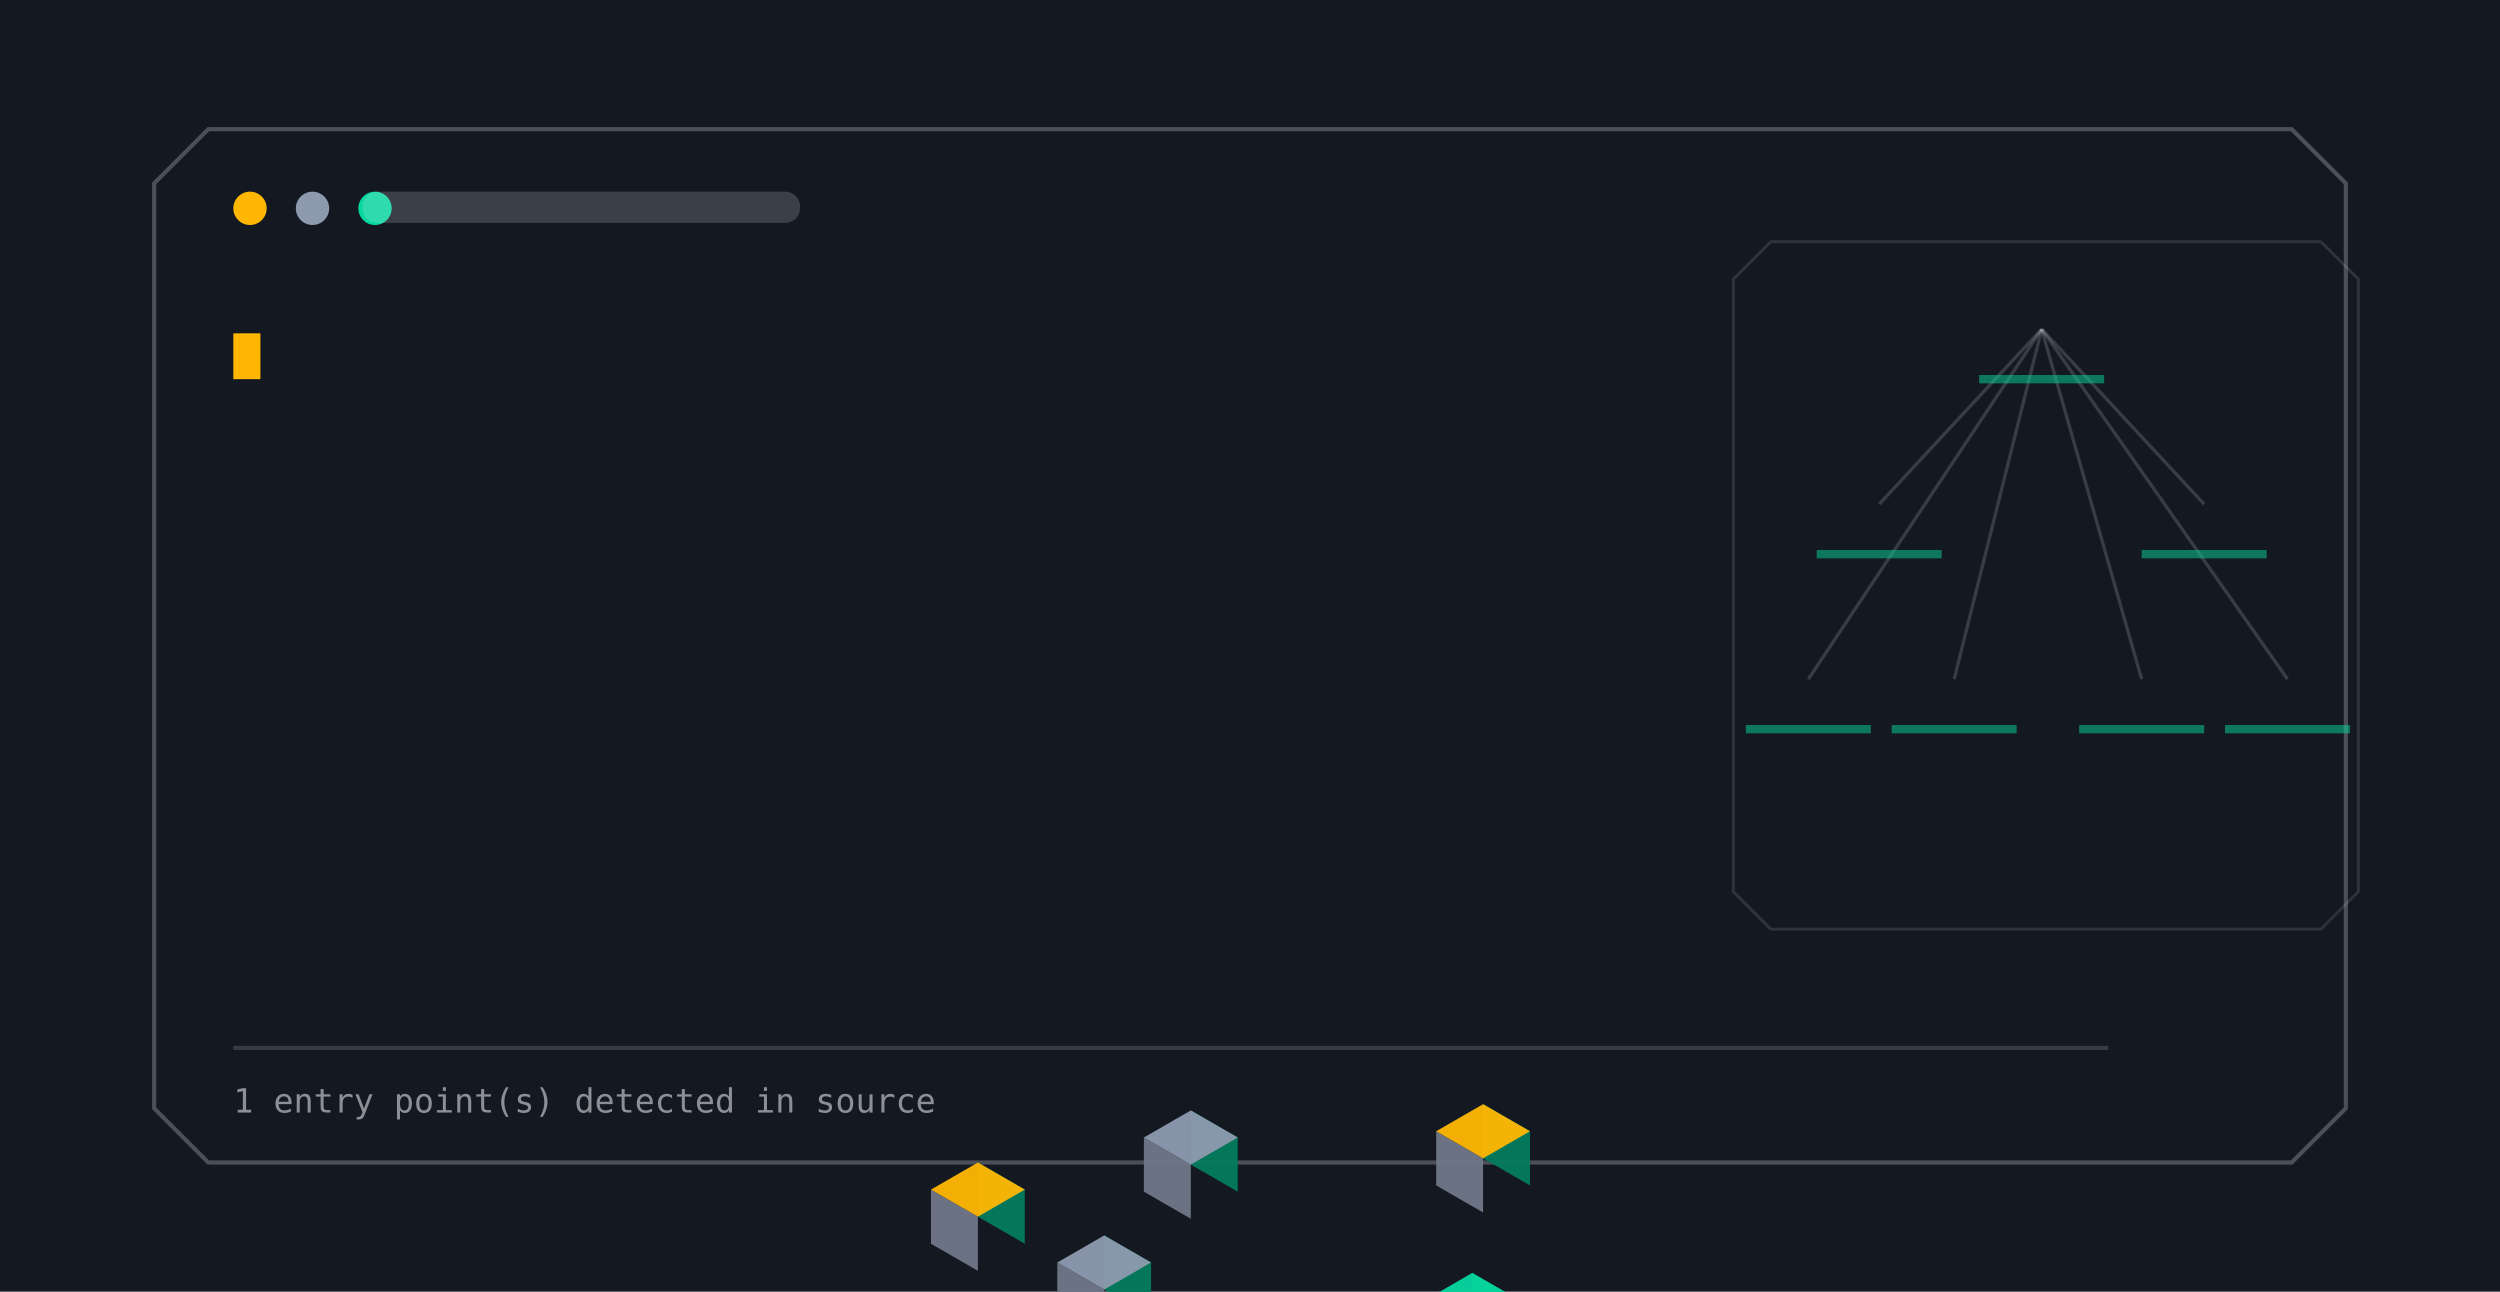
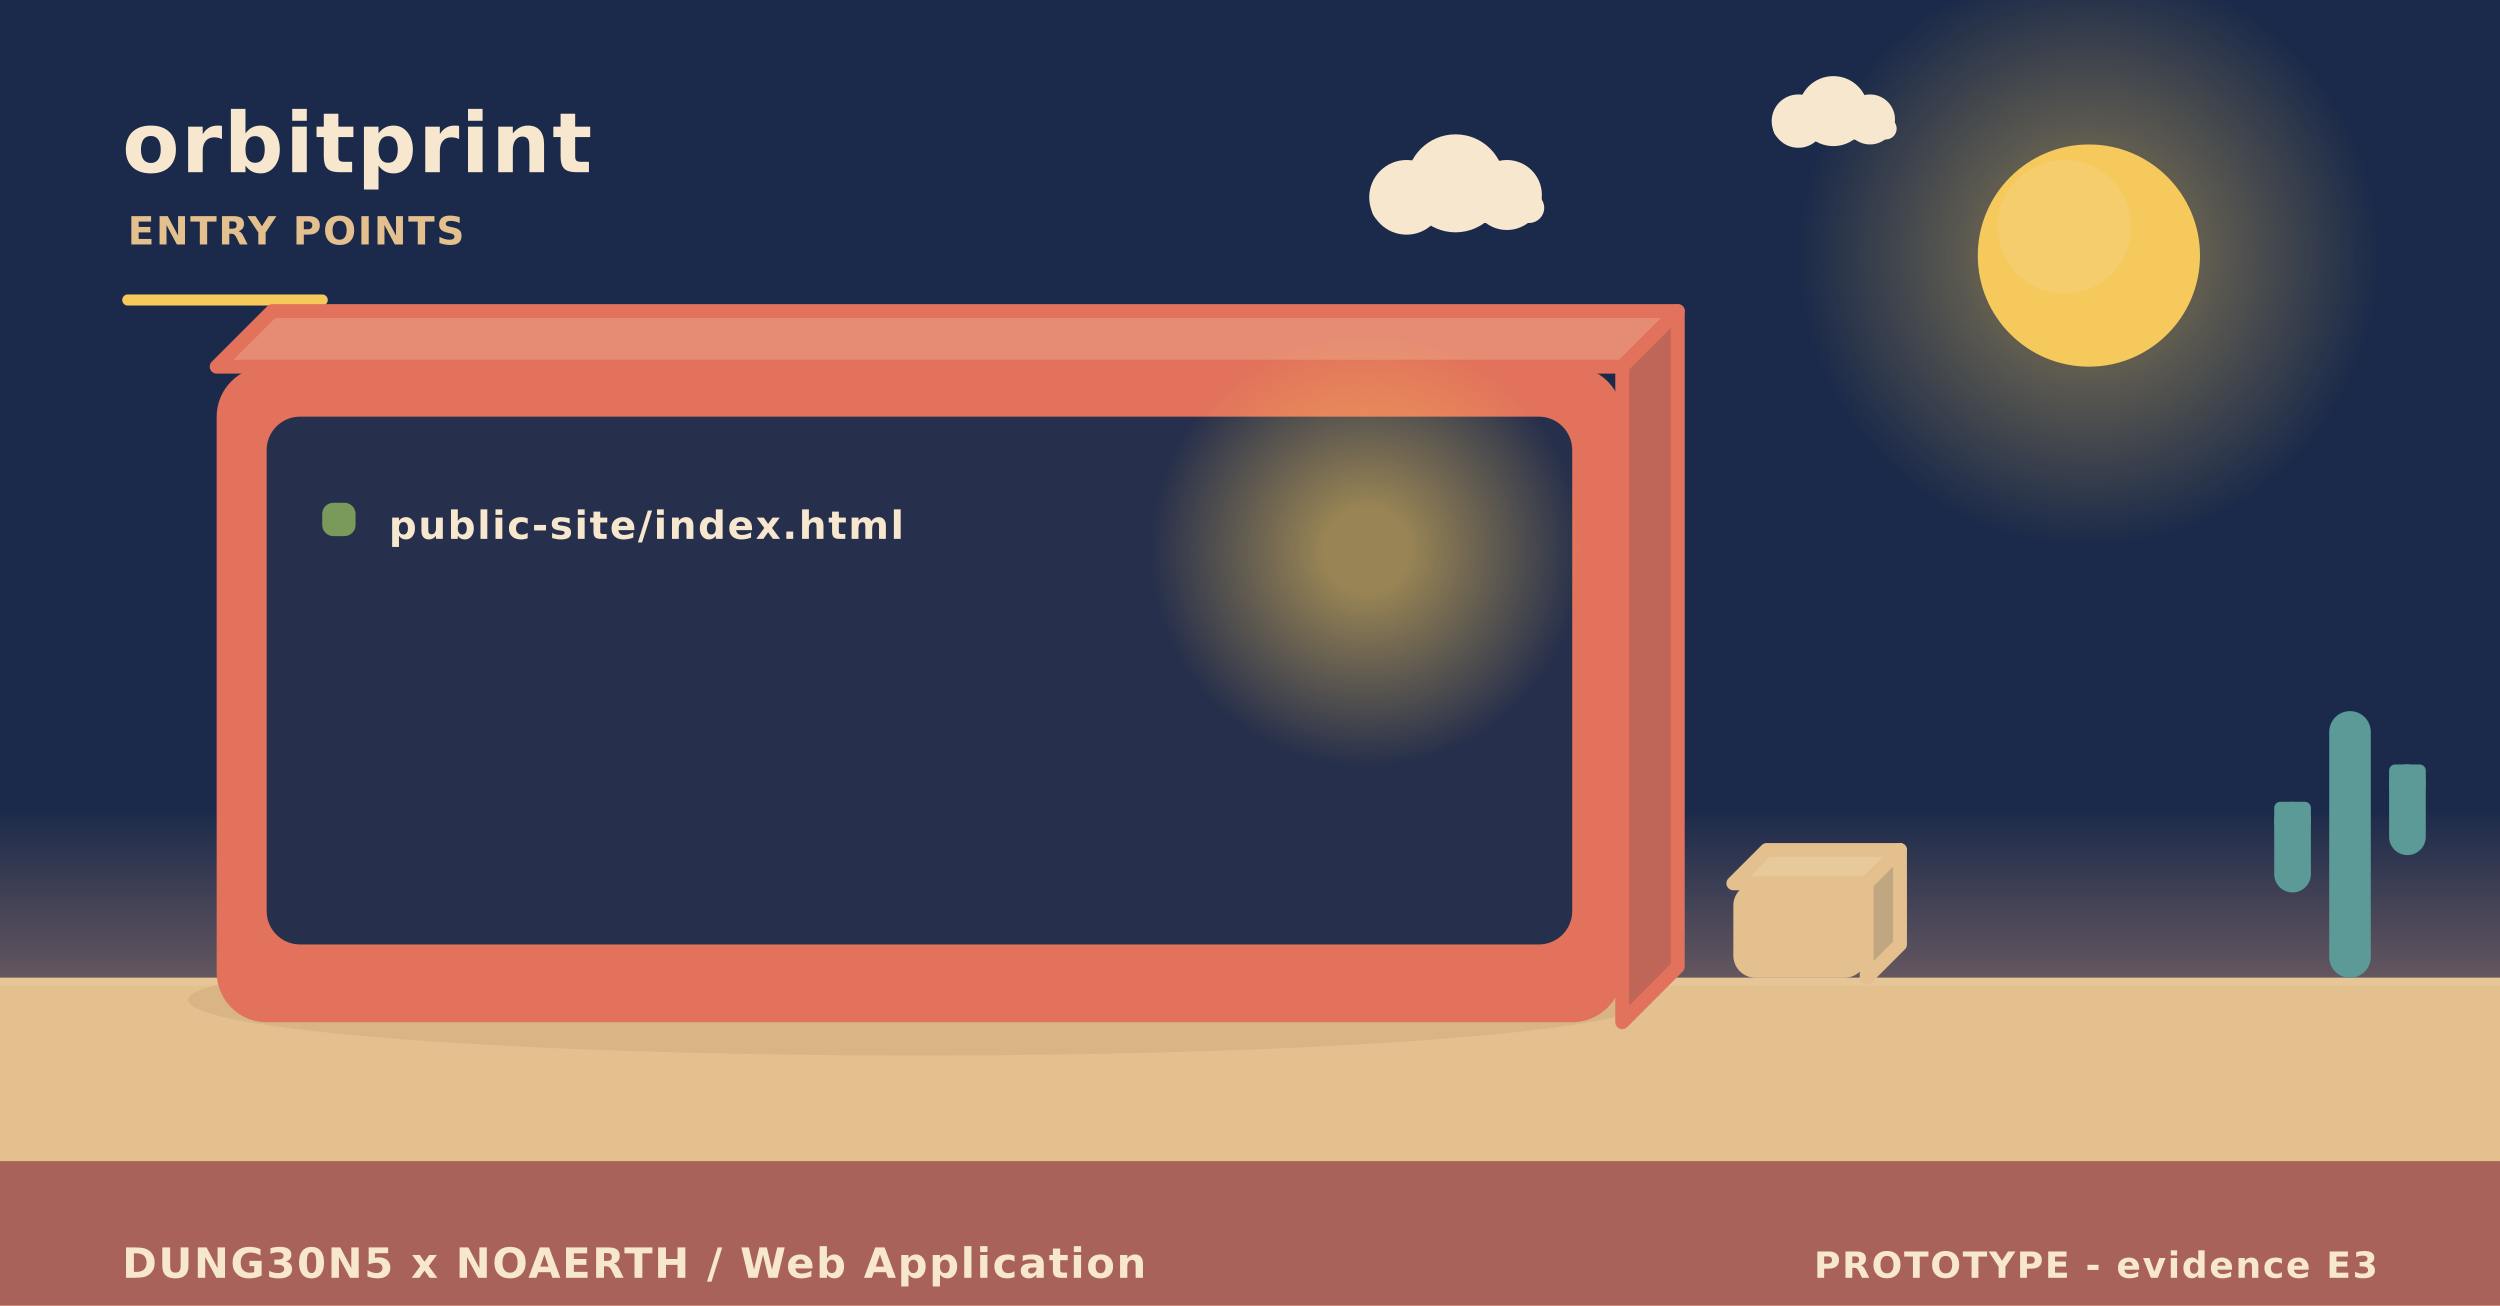
- <svg xmlns="http://www.w3.org/2000/svg" viewBox="0 0 1200 620" width="1200" height="620" role="img" aria-label="orbitprint command surface">
-   <rect width="1200" height="620" fill="#141821" />
-   <defs>
-     <linearGradient id="gt" x1="0" y1="0" x2="1" y2="1">
-       <stop offset="0%" stop-color="#ffb703" />
-       <stop offset="100%" stop-color="#8d99ae" />
-     </linearGradient>
-   </defs>
-   <path d="M100.00,62.00 H1100.00 L1126.00,88.00 V532.00 L1100.00,558.00 H100.00 L74.00,532.00 V88.00 Z" fill="none" stroke="rgba(238,241,246,0.300)" stroke-width="2.00" opacity="0.85" />
-   <circle cx="120.00" cy="100.00" r="8.00" fill="#ffb703" opacity="1.00" />
-   <circle cx="150.00" cy="100.00" r="8.00" fill="#8d99ae" opacity="1.00" />
-   <circle cx="180.00" cy="100.00" r="8.00" fill="#06d6a0" opacity="1.00" />
-   <rect x="174.00" y="92.00" width="210.00" height="15.00" rx="7.00" fill="rgba(238,241,246,0.180)" opacity="1.00" />
-   <text x="112" y="148" font-family="ui-monospace,SFMono-Regular,Menlo,monospace" font-size="21" fill="rgba(238,241,246,0.800)" opacity="0">public-site/index.html<animate attributeName="opacity" values="0;1;1;0" dur="1.5s" begin="0.0s" repeatCount="indefinite" />
-   </text>
-   <rect x="112" y="160" width="13" height="22" fill="#ffb703">
-     <animate attributeName="opacity" values="1;0;1" dur="1.05s" begin="0s" repeatCount="indefinite" />
-   </rect>
-   <path d="M850.00,116.00 H1114.00 L1132.00,134.00 V428.00 L1114.00,446.00 H850.00 L832.00,428.00 V134.00 Z" fill="none" stroke="rgba(238,241,246,0.180)" stroke-width="1.40" opacity="0.70" />
-   <line x1="980.00" y1="158.00" x2="902.00" y2="242.00" stroke="rgba(238,241,246,0.300)" stroke-width="1.60" opacity="0.55" />
-   <line x1="980.00" y1="158.00" x2="1058.00" y2="242.00" stroke="rgba(238,241,246,0.300)" stroke-width="1.60" opacity="0.55" />
-   <line x1="980.00" y1="158.00" x2="868.00" y2="326.00" stroke="rgba(238,241,246,0.300)" stroke-width="1.60" opacity="0.55" />
-   <line x1="980.00" y1="158.00" x2="938.00" y2="326.00" stroke="rgba(238,241,246,0.300)" stroke-width="1.60" opacity="0.55" />
-   <line x1="980.00" y1="158.00" x2="1028.00" y2="326.00" stroke="rgba(238,241,246,0.300)" stroke-width="1.60" opacity="0.55" />
-   <line x1="980.00" y1="158.00" x2="1098.00" y2="326.00" stroke="rgba(238,241,246,0.300)" stroke-width="1.60" opacity="0.55" />
-   <polygon points="711.87,556.00 734.39,569.00 734.39,543.00 711.87,530.00" fill="#037c5d" opacity="0.95" />
-   <polygon points="689.36,569.00 711.87,582.00 711.87,556.00 689.36,543.00" fill="#6e7788" opacity="0.95" />
-   <polygon points="711.87,530.00 734.39,543.00 711.87,556.00 689.36,543.00" fill="#ffb703" opacity="0.95" />
+ <svg xmlns="http://www.w3.org/2000/svg" width="900" height="470" viewBox="0 0 900 470" role="img" aria-label="orbitprint - how it is operated">
+   <linearGradient id="skyt" x1="0" y1="0" x2="0" y2="1">
+     <stop offset="0" stop-color="#1b2a4a" />
+     <stop offset="0.62" stop-color="#1b2a4a" />
+     <stop offset="1" stop-color="#f3ad8a" />
+   </linearGradient>
+   <rect width="900" height="470" fill="url(#skyt)" />
+   <radialGradient id="sunt">
+     <stop offset="0.35" stop-color="#f5c95c" stop-opacity="0.34" />
+     <stop offset="1" stop-color="#f5c95c" stop-opacity="0" />
+   </radialGradient>
+   <circle cx="752" cy="92" r="104" fill="url(#sunt)" />
+   <circle cx="752" cy="92" r="40" fill="#f5c95c" />
+   <circle cx="743.2" cy="81.6" r="24" fill="#f5d27e" opacity="0.5" />
  <g>
-     <rect x="950.00" y="180.00" width="60.00" height="4.00" rx="0.00" fill="rgba(6,214,160,0.500)" opacity="1.00" />
-     <animate attributeName="opacity" values="0.25;1.0;0.25" dur="12.6s" begin="0.0s" repeatCount="indefinite" />
+     <circle cx="524" cy="66" r="17.64" fill="#f6e7ce" />
+     <circle cx="506.36" cy="71.04" r="13.44" fill="#f6e7ce" />
+     <circle cx="542.48" cy="70.2" r="12.6" fill="#f6e7ce" />
+     <rect x="493.76" y="69.36" width="62.16" height="10.92" rx="5.46" fill="#f6e7ce" />
+     <animateTransform attributeName="transform" type="translate" values="0 0;24 0;0 0" dur="36s" begin="0s" repeatCount="indefinite" />
  </g>
-   <polygon points="571.58,559.00 594.09,572.00 594.09,546.00 571.58,533.00" fill="#037c5d" opacity="0.95" />
-   <polygon points="549.06,572.00 571.58,585.00 571.58,559.00 549.06,546.00" fill="#6e7788" opacity="0.95" />
-   <polygon points="571.58,533.00 594.09,546.00 571.58,559.00 549.06,546.00" fill="#8d99ae" opacity="0.95" />
  <g>
-     <rect x="872.00" y="264.00" width="60.00" height="4.00" rx="0.00" fill="rgba(6,214,160,0.500)" opacity="1.00" />
-     <animate attributeName="opacity" values="0.25;1.0;0.25" dur="12.6s" begin="0.4s" repeatCount="indefinite" />
+     <circle cx="660" cy="40" r="12.6" fill="#f6e7ce" />
+     <circle cx="647.4" cy="43.6" r="9.6" fill="#f6e7ce" />
+     <circle cx="673.2" cy="43" r="9" fill="#f6e7ce" />
+     <rect x="638.4" y="42.4" width="44.4" height="7.8" rx="3.9" fill="#f6e7ce" />
+     <animateTransform attributeName="transform" type="translate" values="0 0;-18 0;0 0" dur="46s" begin="3s" repeatCount="indefinite" />
  </g>
-   <polygon points="706.68,637.00 729.19,650.00 729.19,624.00 706.68,611.00" fill="#037c5d" opacity="0.95" />
-   <polygon points="684.16,650.00 706.68,663.00 706.68,637.00 684.16,624.00" fill="#6e7788" opacity="0.95" />
-   <polygon points="706.68,611.00 729.19,624.00 706.68,637.00 684.16,624.00" fill="#06d6a0" opacity="0.95" />
+   <rect x="0" y="352" width="900" height="118" fill="#e3c08d" />
+   <rect x="0" y="352" width="900" height="3" fill="#e6c596" />
+   <text x="44" y="62" font-family="Verdana,DejaVu Sans,sans-serif" font-size="30" font-weight="700" letter-spacing="0.6" fill="#f6e7ce" text-anchor="start">orbitprint</text>
+   <text x="46" y="88" font-family="Verdana,DejaVu Sans,sans-serif" font-size="14" font-weight="700" letter-spacing="0.6" fill="#e3c08d" text-anchor="start">ENTRY POINTS</text>
+   <rect x="44" y="106" width="74" height="4" rx="2" fill="#f5c95c" />
+   <ellipse cx="331" cy="360" rx="263.2" ry="20" fill="rgba(138,90,68,0.11)" />
+   <path d="M78,132 L584,132 L604,112 L98,112 Z" fill="#e68c74" stroke="#e2725b" stroke-width="5" stroke-linejoin="round" />
+   <path d="M584,132 L604,112 L604,348 L584,368 Z" fill="#c06658" stroke="#e2725b" stroke-width="5" stroke-linejoin="round" />
+   <rect x="78" y="132" width="506" height="236" rx="18" fill="#e2725b" />
+   <rect x="96" y="150" width="470" height="190" rx="12" fill="#1b2a4a" opacity="0.94" />
+   <radialGradient id="lamp96417">
+     <stop offset="0.2" stop-color="#f5c95c" stop-opacity="0.55" />
+     <stop offset="1" stop-color="#f5c95c" stop-opacity="0" />
+   </radialGradient>
+   <circle cx="492" cy="198" r="78" fill="url(#lamp96417)" />
+   <rect x="116" y="181" width="12" height="12" rx="4" fill="#7a9a5c" />
  <g>
-     <rect x="1028.00" y="264.00" width="60.00" height="4.00" rx="0.00" fill="rgba(6,214,160,0.500)" opacity="1.00" />
-     <animate attributeName="opacity" values="0.25;1.0;0.25" dur="12.6s" begin="0.8s" repeatCount="indefinite" />
+     <text x="140" y="194" font-family="Verdana,DejaVu Sans,sans-serif" font-size="14" font-weight="700" letter-spacing="0.6" fill="#f6e7ce" text-anchor="start">public-site/index.html</text>
+     <animateTransform attributeName="transform" type="translate" values="0 10;0 0" dur="0.7s" begin="0.4s" fill="freeze" />
  </g>
-   <polygon points="469.39,584.00 491.90,597.00 491.90,571.00 469.39,558.00" fill="#037c5d" opacity="0.95" />
-   <polygon points="446.87,597.00 469.39,610.00 469.39,584.00 446.87,571.00" fill="#6e7788" opacity="0.95" />
-   <polygon points="469.39,558.00 491.90,571.00 469.39,584.00 446.87,571.00" fill="#ffb703" opacity="0.95" />
-   <g>
-     <rect x="838.00" y="348.00" width="60.00" height="4.00" rx="0.00" fill="rgba(6,214,160,0.500)" opacity="1.00" />
-     <animate attributeName="opacity" values="0.25;1.0;0.25" dur="12.6s" begin="1.2s" repeatCount="indefinite" />
-   </g>
-   <polygon points="530.01,619.00 552.52,632.00 552.52,606.00 530.01,593.00" fill="#037c5d" opacity="0.95" />
-   <polygon points="507.49,632.00 530.01,645.00 530.01,619.00 507.49,606.00" fill="#6e7788" opacity="0.95" />
-   <polygon points="530.01,593.00 552.52,606.00 530.01,619.00 507.49,606.00" fill="#8d99ae" opacity="0.95" />
-   <g>
-     <rect x="908.00" y="348.00" width="60.00" height="4.00" rx="0.00" fill="rgba(6,214,160,0.500)" opacity="1.00" />
-     <animate attributeName="opacity" values="0.25;1.0;0.25" dur="12.6s" begin="1.6s" repeatCount="indefinite" />
-   </g>
-   <polygon points="607.95,664.00 630.47,677.00 630.47,651.00 607.95,638.00" fill="#037c5d" opacity="0.95" />
-   <polygon points="585.43,677.00 607.95,690.00 607.95,664.00 585.43,651.00" fill="#6e7788" opacity="0.95" />
-   <polygon points="607.95,638.00 630.47,651.00 607.95,664.00 585.43,651.00" fill="#06d6a0" opacity="0.95" />
-   <g>
-     <rect x="998.00" y="348.00" width="60.00" height="4.00" rx="0.00" fill="rgba(6,214,160,0.500)" opacity="1.00" />
-     <animate attributeName="opacity" values="0.25;1.0;0.25" dur="12.6s" begin="2.0s" repeatCount="indefinite" />
-   </g>
-   <polygon points="668.57,699.00 691.09,712.00 691.09,686.00 668.57,673.00" fill="#037c5d" opacity="0.95" />
-   <polygon points="646.05,712.00 668.57,725.00 668.57,699.00 646.05,686.00" fill="#6e7788" opacity="0.95" />
-   <polygon points="668.57,673.00 691.09,686.00 668.57,699.00 646.05,686.00" fill="#ffb703" opacity="0.95" />
-   <g>
-     <rect x="1068.00" y="348.00" width="60.00" height="4.00" rx="0.00" fill="rgba(6,214,160,0.500)" opacity="1.00" />
-     <animate attributeName="opacity" values="0.25;1.0;0.25" dur="12.6s" begin="2.4s" repeatCount="indefinite" />
-   </g>
-   <rect x="112.00" y="502.00" width="900.00" height="2.00" rx="0.00" fill="rgba(238,241,246,0.160)" opacity="1.00" />
-   <text x="112" y="534" font-family="ui-monospace,Menlo,monospace" font-size="16" fill="rgba(238,241,246,0.550)">1 entry point(s) detected in source</text>
+   <path d="M624,318 L672,318 L684,306 L636,306 Z" fill="#e7c99b" stroke="#e3c08d" stroke-width="5" stroke-linejoin="round" />
+   <path d="M672,318 L684,306 L684,340 L672,352 Z" fill="#c1a682" stroke="#e3c08d" stroke-width="5" stroke-linejoin="round" />
+   <rect x="624" y="318" width="48" height="34" rx="8" fill="#e3c08d" />
+   <rect x="838.52" y="256" width="14.96" height="96" rx="7.48" fill="#5b9a97" />
+   <rect x="818.72" y="288.64" width="13.2" height="32.64" rx="6.6" fill="#5b9a97" />
+   <rect x="818.72" y="288.64" width="13.2" height="9.6" rx="2.2" fill="#5b9a97" />
+   <rect x="860.08" y="275.2" width="13.2" height="32.64" rx="6.6" fill="#5b9a97" />
+   <rect x="860.08" y="275.2" width="13.2" height="9.6" rx="2.2" fill="#5b9a97" />
+   <rect x="0" y="418" width="900" height="52" rx="0" fill="#a65c56" opacity="0.94" />
+   <text x="44" y="460" font-family="Verdana,DejaVu Sans,sans-serif" font-size="15" font-weight="700" letter-spacing="0.6" fill="#f6e7ce" text-anchor="start">DUNG30N5 x NOAERTH  /  Web Application</text>
+   <text x="856" y="460" font-family="Verdana,DejaVu Sans,sans-serif" font-size="13" font-weight="700" letter-spacing="0.6" fill="#f6e7ce" text-anchor="end">PROTOTYPE  -  evidence E3</text>
</svg>
